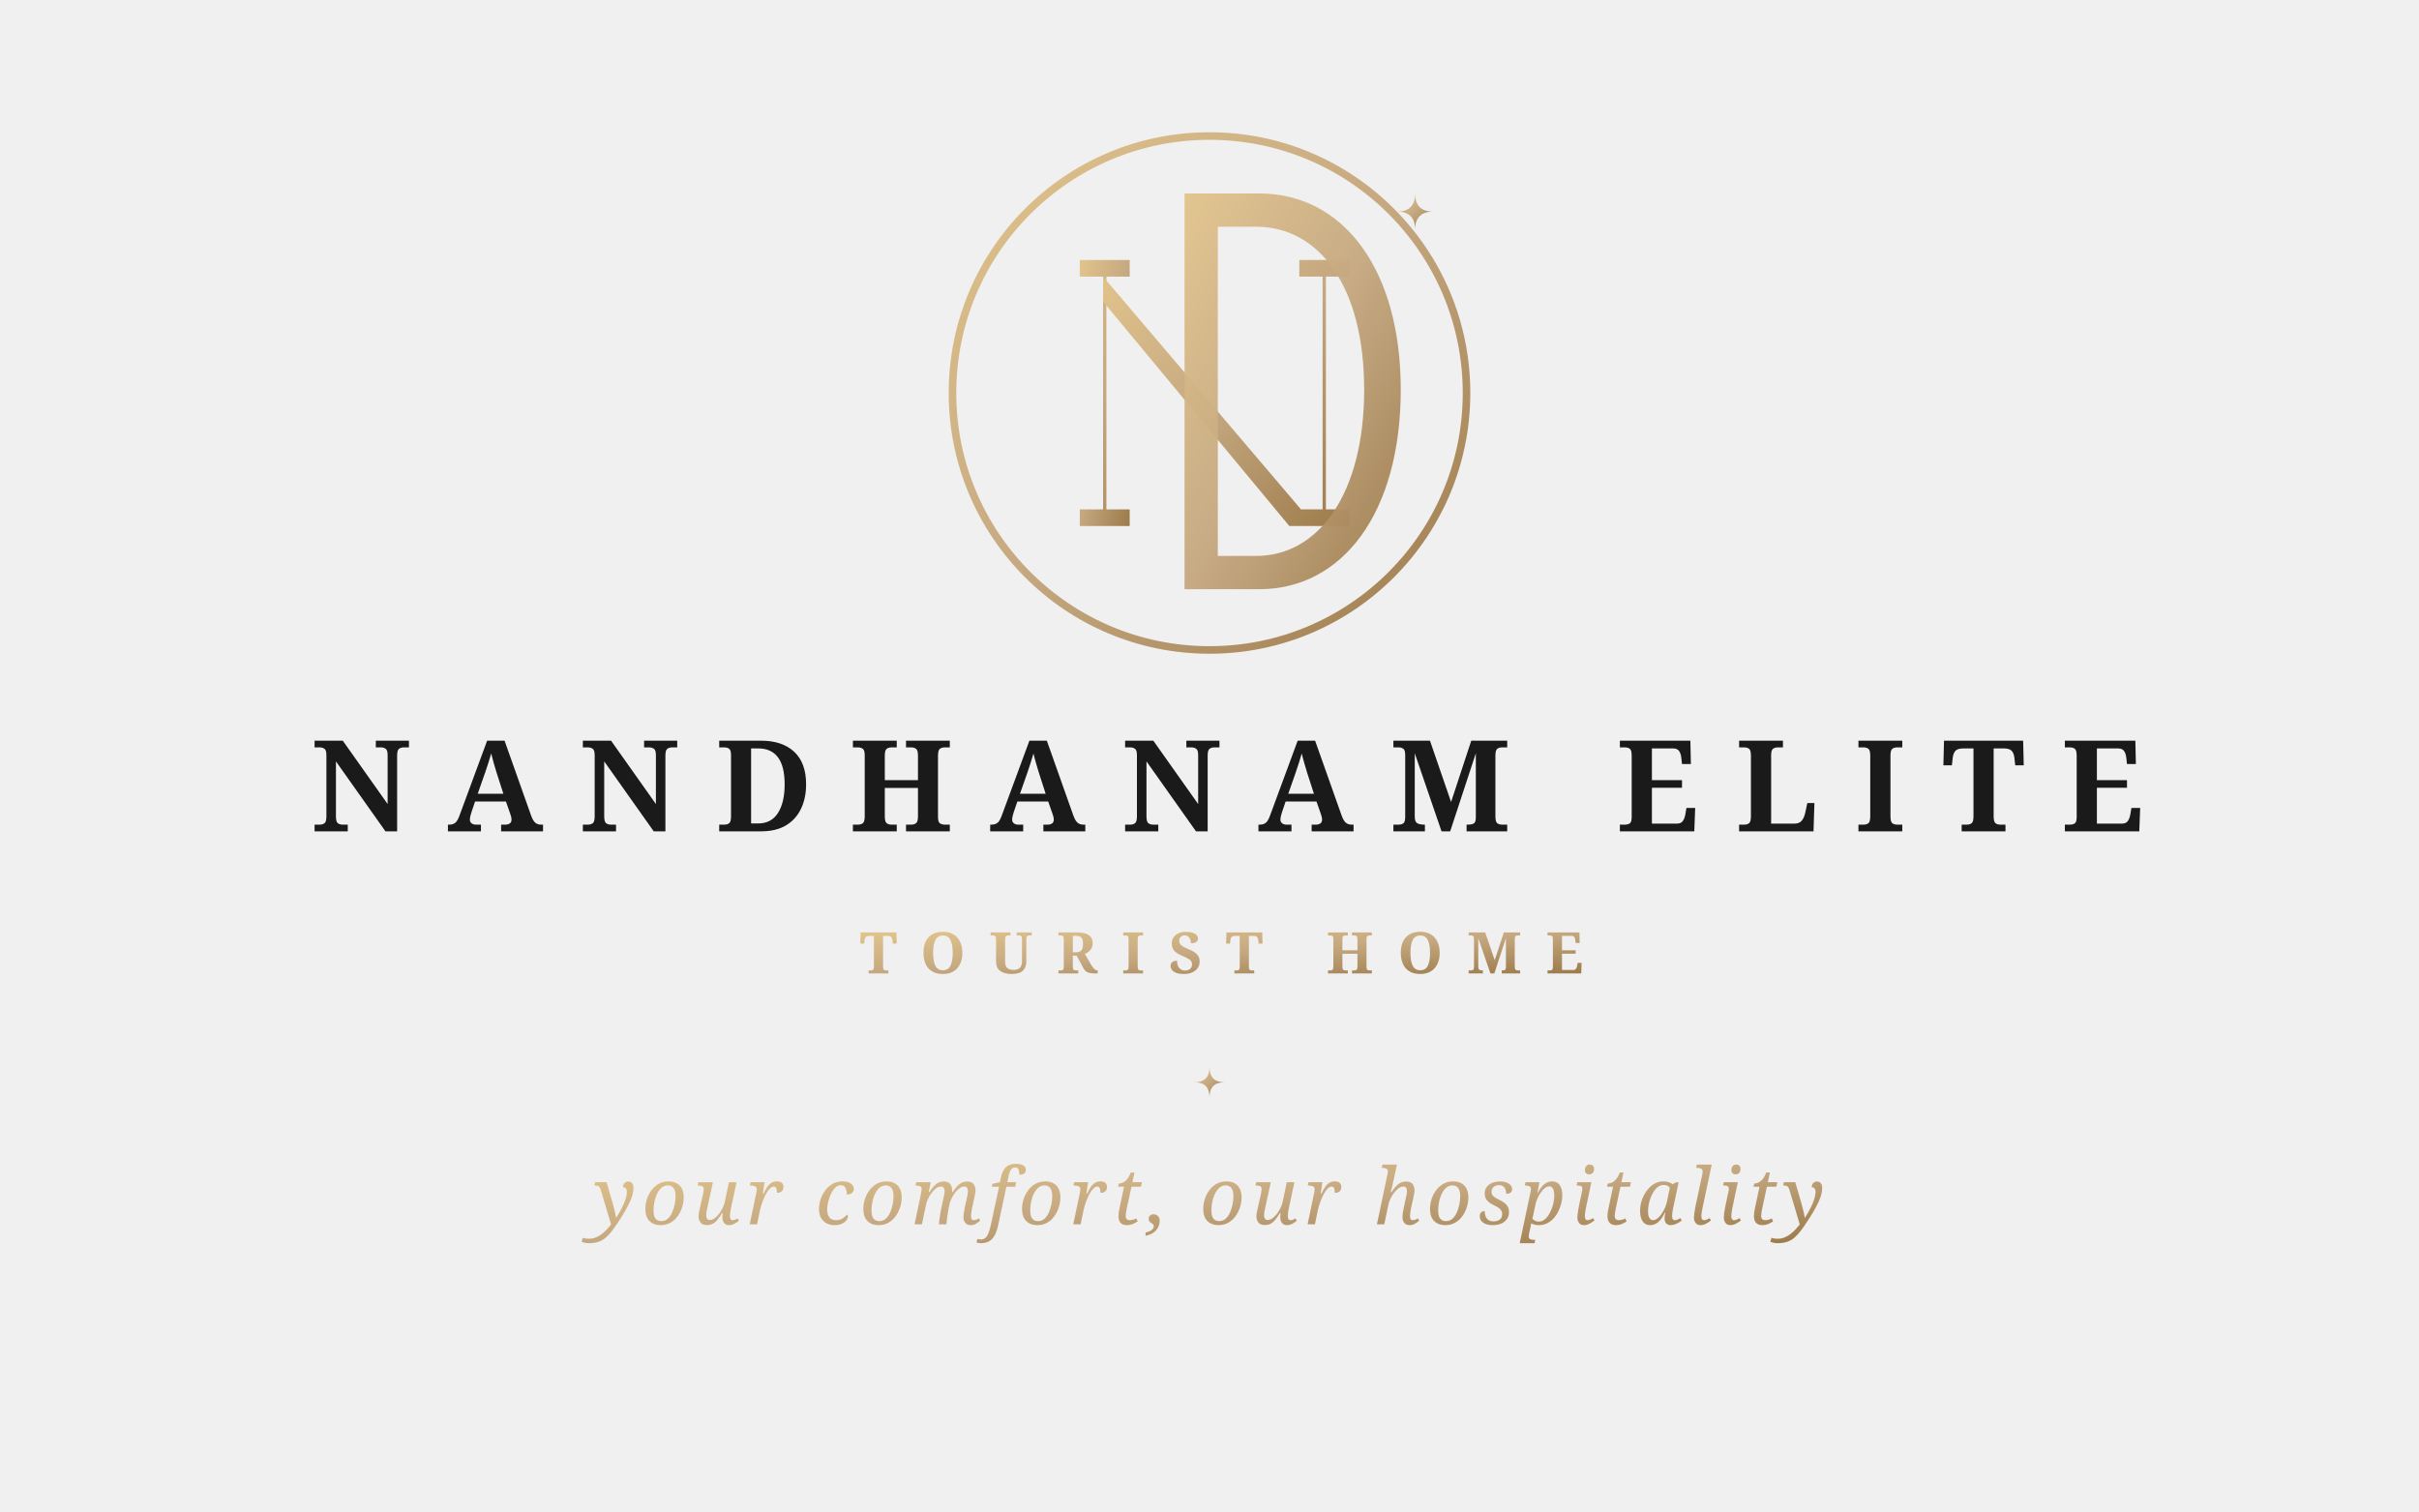
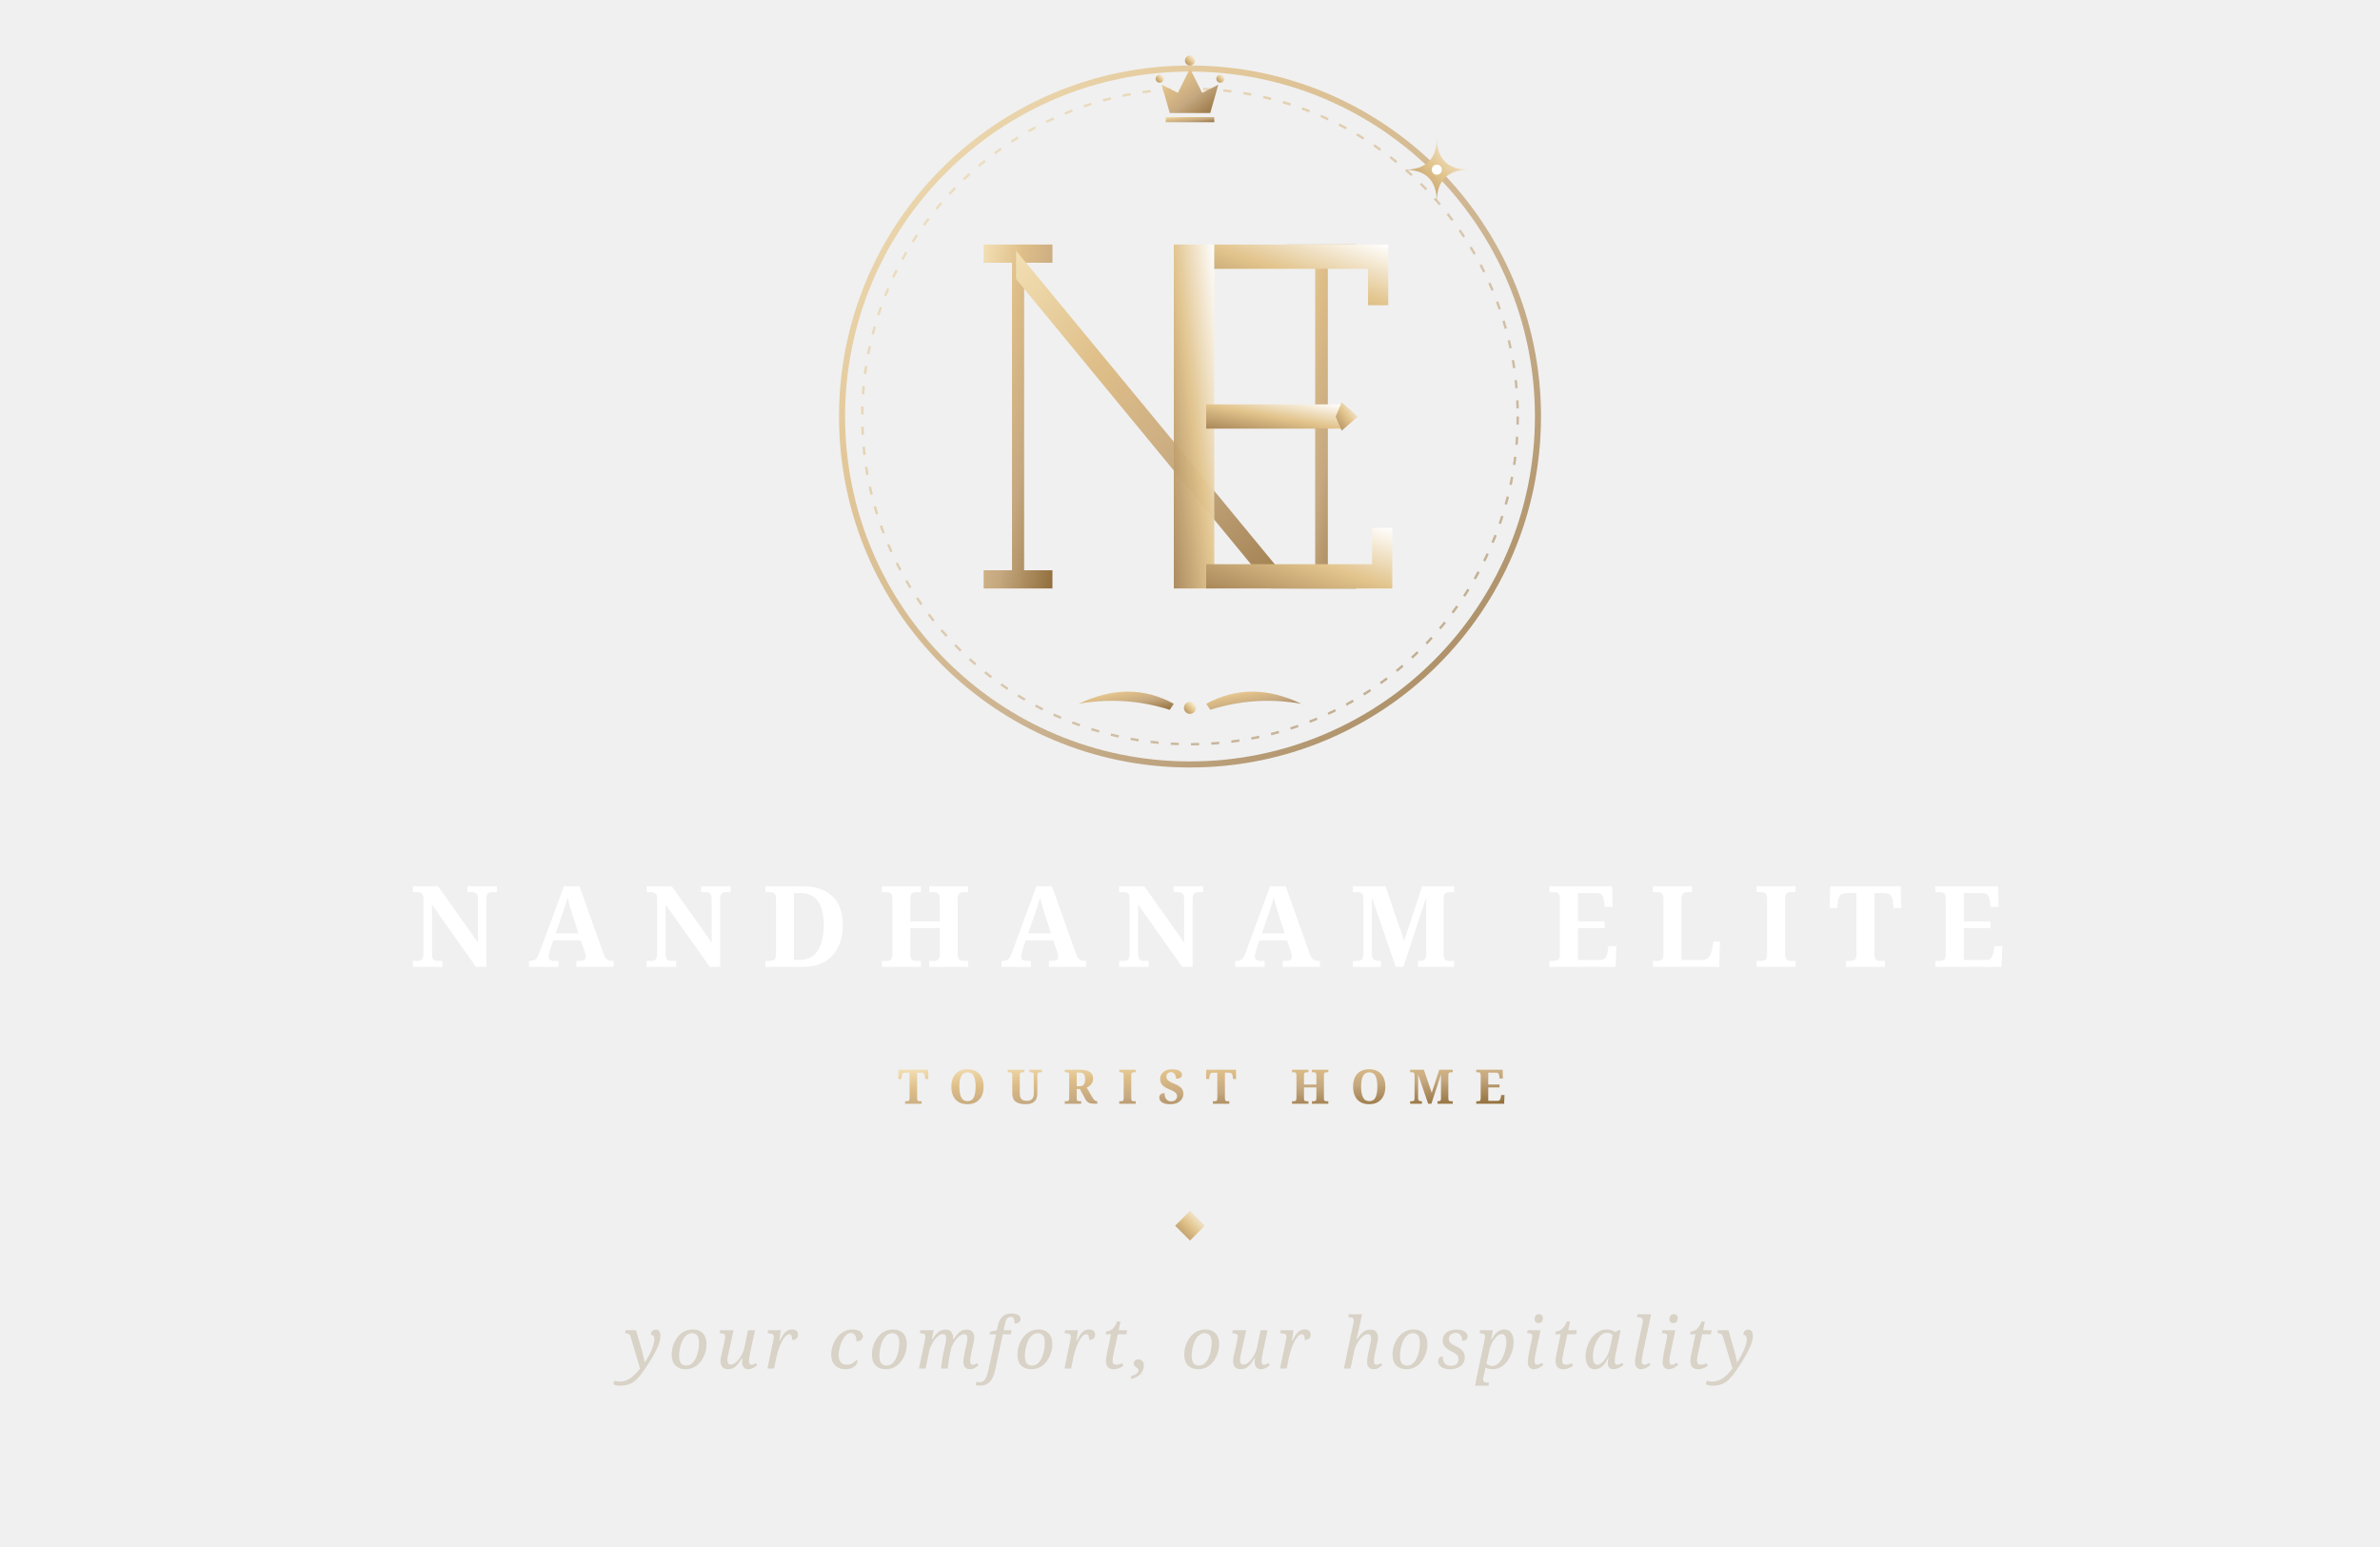
- <svg xmlns="http://www.w3.org/2000/svg" viewBox="0 0 800 500" width="100%" height="100%">
+ <svg xmlns="http://www.w3.org/2000/svg" viewBox="0 0 800 520" width="100%" height="100%">
  <defs>
-     <linearGradient id="goldTextGrad" x1="0%" y1="0%" x2="100%" y2="100%">
-       <stop offset="0%" stop-color="#E2C48C" />
-       <stop offset="50%" stop-color="#C5A880" />
-       <stop offset="100%" stop-color="#9C7A4A" />
+     <linearGradient id="goldGradientFull" x1="0%" y1="0%" x2="100%" y2="100%">
+       <stop offset="0%" stop-color="#F3E0B5" />
+       <stop offset="30%" stop-color="#DEBE88" />
+       <stop offset="60%" stop-color="#C5A880" />
+       <stop offset="100%" stop-color="#916E3B" />
+     </linearGradient>
+     <linearGradient id="goldGradientAccentFull" x1="100%" y1="0%" x2="0%" y2="100%">
+       <stop offset="0%" stop-color="#FFFFFF" />
+       <stop offset="50%" stop-color="#E2C48C" />
+       <stop offset="100%" stop-color="#A9875A" />
    </linearGradient>
    <style>
      .brand-title {
        font-family: 'Cinzel', 'Playfair Display', serif;
-         font-size: 42px;
-         letter-spacing: 12px;
-         fill: #1a1a1a;
-         font-weight: 600;
-         text-anchor: middle;
-       }
-       .brand-title-light {
-         font-family: 'Cinzel', 'Playfair Display', serif;
-         font-size: 42px;
-         letter-spacing: 12px;
+         font-size: 38px;
+         letter-spacing: 10px;
        fill: #FFFFFF;
-         font-weight: 600;
+         font-weight: 700;
        text-anchor: middle;
      }
      .tourist-home {
        font-family: 'Cinzel', 'Playfair Display', serif;
-         font-size: 19px;
-         letter-spacing: 8px;
-         fill: url(#goldTextGrad);
+         font-size: 16px;
+         letter-spacing: 7px;
+         fill: url(#goldGradientFull);
        font-weight: 600;
        text-anchor: middle;
      }
      .tagline {
-         font-family: 'Cormorant Garamond', 'Playfair Display', serif;
-         font-size: 26px;
+         font-family: 'Cormorant Garamond', 'Playfair Display', Georgia, serif;
+         font-size: 24px;
        font-style: italic;
        letter-spacing: 2px;
-         fill: url(#goldTextGrad);
+         fill: #D8D2C7;
        text-anchor: middle;
      }
    </style>
  </defs>
-   <circle cx="400" cy="130" r="85" fill="none" stroke="url(#goldTextGrad)" stroke-width="2.5" stroke-linecap="round" />
-   <path d="M 468 64 Q 468 70 474 70 Q 468 70 468 76 Q 468 70 462 70 Q 468 70 468 64 Z" fill="url(#goldTextGrad)" />
-   <g transform="translate(400, 130) scale(0.55) translate(-250, -250)">
-     <path d="M 172 170 H 202 V 180 H 188 V 320 H 202 V 330 H 172 V 320 H 186 V 180 H 172 Z" fill="url(#goldTextGrad)" />
-     <path d="M 186 180 L 305 320 H 318 V 180 H 304 V 170 H 334 V 180 H 320 V 320 H 334 V 330 H 298 L 186 195 Z" fill="url(#goldTextGrad)" />
-     <path d="M 235 130 H 280 C 330 130 365 175 365 248 C 365 322 330 368 280 368 H 235 Z M 255 150 V 348 H 278 C 316 348 343 310 343 248 C 343 186 316 150 278 150 Z" fill="url(#goldTextGrad)" opacity="0.95" />
+   <g transform="translate(400, 140) scale(0.68) translate(-250, -250)">
+     <circle cx="250" cy="250" r="172" fill="none" stroke="url(#goldGradientFull)" stroke-width="3" opacity="0.85" />
+     <circle cx="250" cy="250" r="162" fill="none" stroke="url(#goldGradientFull)" stroke-width="1.2" stroke-dasharray="4,6" opacity="0.6" />
+     <g transform="translate(250, 96)">
+       <path d="M 0 -18 L 6 -6 L 14 -10 L 10 4 L -10 4 L -14 -10 L -6 -6 Z" fill="url(#goldGradientFull)" />
+       <circle cx="0" cy="-22" r="2.5" fill="url(#goldGradientAccentFull)" />
+       <circle cx="-15" cy="-13" r="2" fill="url(#goldGradientAccentFull)" />
+       <circle cx="15" cy="-13" r="2" fill="url(#goldGradientAccentFull)" />
+       <path d="M -12 6 H 12 V 8.5 H -12 Z" fill="url(#goldGradientFull)" />
+     </g>
+     <g transform="translate(372, 128)">
+       <path d="M 0 -16 Q 0 0 16 0 Q 0 0 0 16 Q 0 0 -16 0 Q 0 0 0 -16 Z" fill="url(#goldGradientAccentFull)" />
+       <circle cx="0" cy="0" r="2.5" fill="#FFFFFF" />
+     </g>
+     <path d="M 148 165 H 182 V 174 H 168 V 326 H 182 V 335 H 148 V 326 H 162 V 174 H 148 Z" fill="url(#goldGradientFull)" />
+     <path d="M 164 168 L 296 328 H 312 V 174 H 298 V 165 H 332 V 174 H 318 V 326 H 332 V 335 H 290 L 164 182 Z" fill="url(#goldGradientFull)" />
+     <path d="M 298 165 H 332 V 174 H 318 V 326 H 332 V 335 H 298 V 326 H 312 V 174 H 298 Z" fill="url(#goldGradientFull)" />
+     <path d="M 242 165 H 262 V 335 H 242 Z" fill="url(#goldGradientAccentFull)" opacity="0.95" />
+     <path d="M 258 165 H 348 V 195 H 338 V 177 H 262 V 165 Z" fill="url(#goldGradientAccentFull)" />
+     <path d="M 258 244 H 325 V 256 H 258 Z" fill="url(#goldGradientAccentFull)" />
+     <polygon points="325,243 333,250 325,257 322,250" fill="url(#goldGradientAccentFull)" />
+     <path d="M 262 323 H 340 V 305 H 350 V 335 H 258 V 323 Z" fill="url(#goldGradientAccentFull)" />
+     <g transform="translate(250, 394)">
+       <circle cx="0" cy="0" r="3" fill="url(#goldGradientAccentFull)" />
+       <path d="M -8 -2 Q -30 -14 -55 -2 Q -32 -6 -10 1 Z" fill="url(#goldGradientFull)" />
+       <path d="M 8 -2 Q 30 -14 55 -2 Q 32 -6 10 1 Z" fill="url(#goldGradientFull)" />
+     </g>
  </g>
-   <text x="406" y="275" class="brand-title">NANDHANAM ELITE</text>
-   <line x1="220" y1="315" x2="280" y2="315" stroke="url(#goldTextGrad)" stroke-width="1.5" />
-   <text x="404" y="322" class="tourist-home">TOURIST HOME</text>
-   <line x1="528" y1="315" x2="588" y2="315" stroke="url(#goldTextGrad)" stroke-width="1.5" />
-   <line x1="330" y1="358" x2="385" y2="358" stroke="url(#goldTextGrad)" stroke-width="1" />
-   <path d="M 400 353 Q 400 358 405 358 Q 400 358 400 363 Q 400 358 395 358 Q 400 358 400 353 Z" fill="url(#goldTextGrad)" />
-   <line x1="415" y1="358" x2="470" y2="358" stroke="url(#goldTextGrad)" stroke-width="1" />
-   <text x="400" y="405" class="tagline">your comfort, our hospitality</text>
+   <text x="406" y="325" class="brand-title">NANDHANAM ELITE</text>
+   <line x1="230" y1="365" x2="300" y2="365" stroke="url(#goldGradientFull)" stroke-width="1.2" />
+   <text x="404" y="371" class="tourist-home">TOURIST HOME</text>
+   <line x1="508" y1="365" x2="578" y2="365" stroke="url(#goldGradientFull)" stroke-width="1.2" />
+   <line x1="335" y1="412" x2="385" y2="412" stroke="url(#goldGradientFull)" stroke-width="0.8" />
+   <polygon points="400,407 405,412 400,417 395,412" fill="url(#goldGradientAccentFull)" />
+   <line x1="415" y1="412" x2="465" y2="412" stroke="url(#goldGradientFull)" stroke-width="0.8" />
+   <text x="400" y="460" class="tagline">your comfort, our hospitality</text>
</svg>
